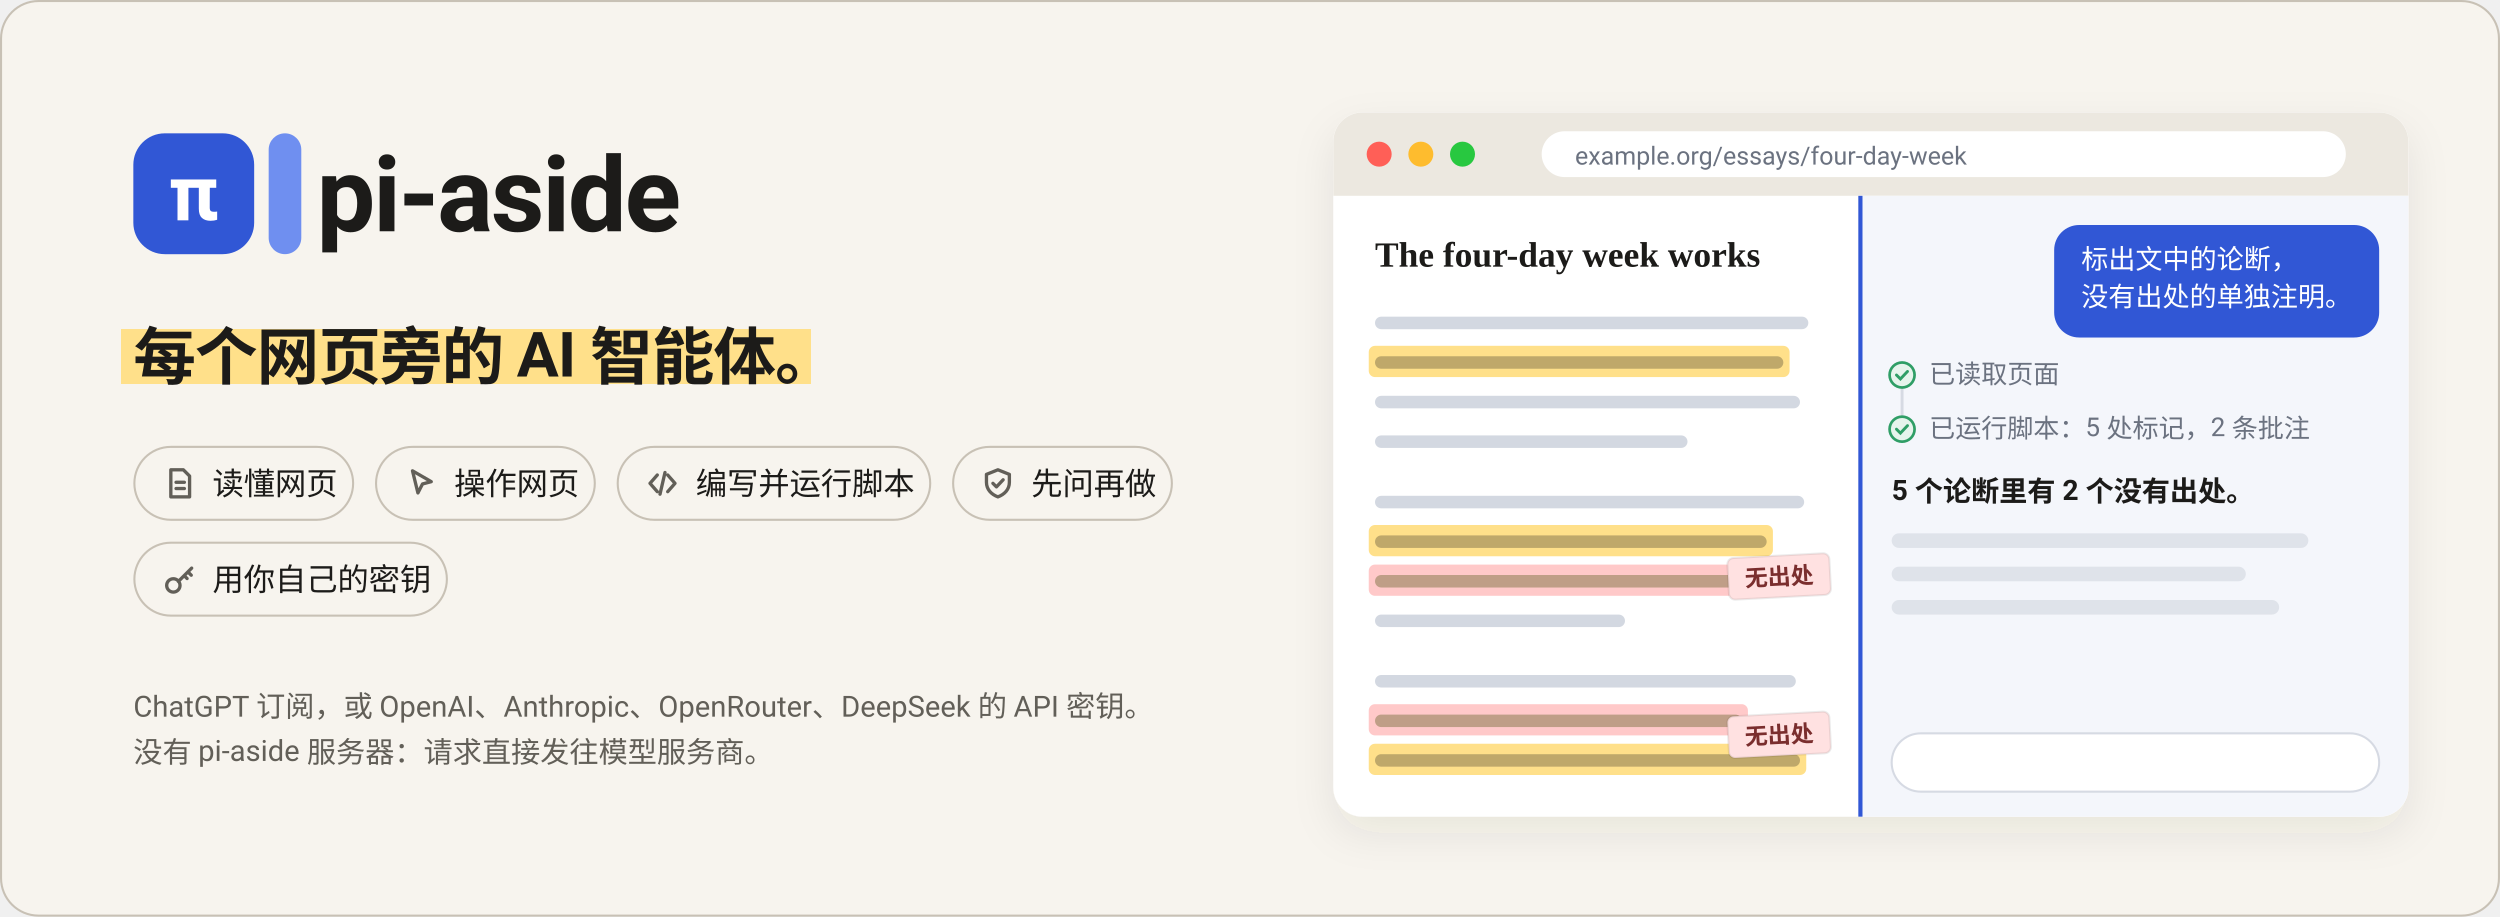
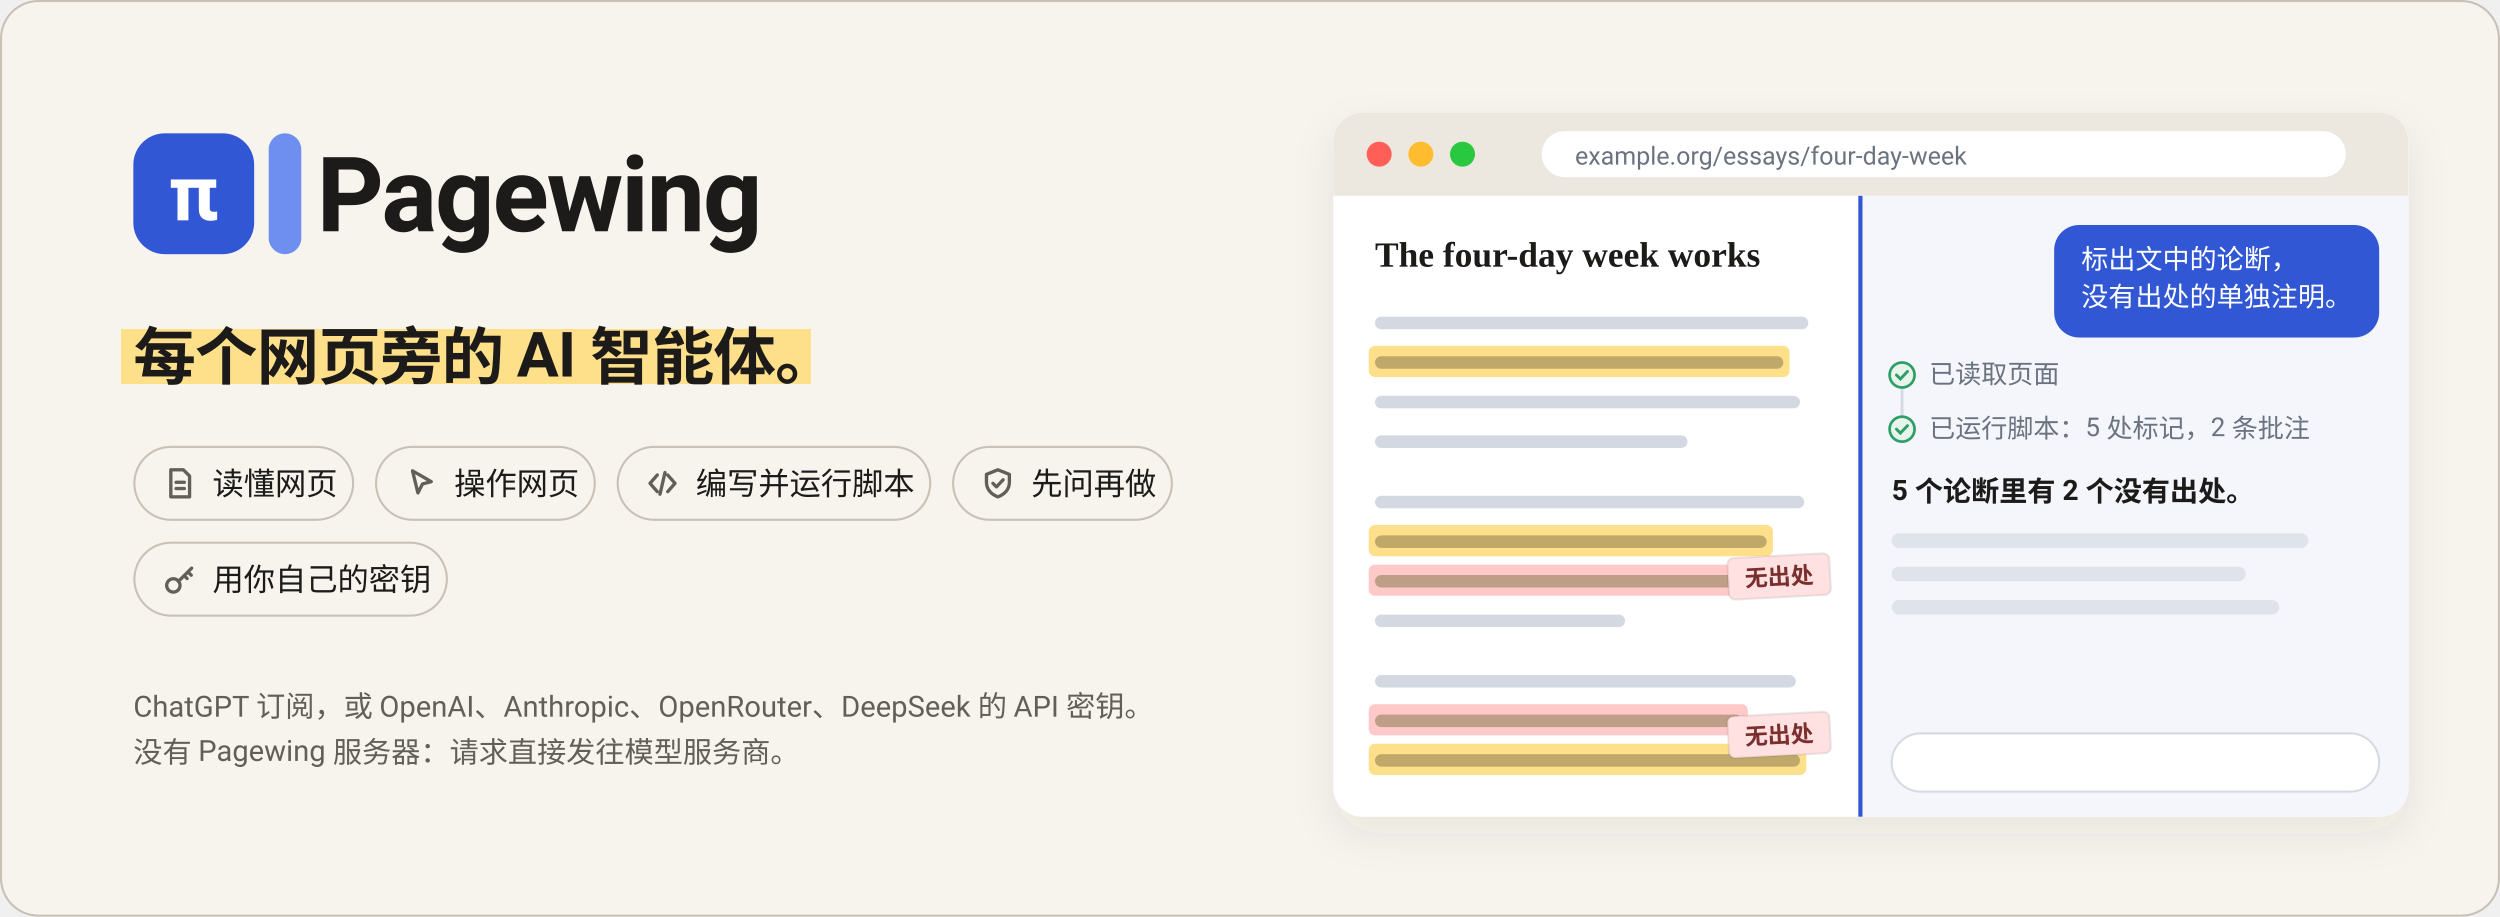
- <svg xmlns="http://www.w3.org/2000/svg" width="1200" height="440" viewBox="0 0 1200 440" role="img" aria-label="pi-aside：每个网页旁的 AI 智能体。读懂网页、操作网页、编写并运行脚本、先问再做，用你自己的密钥。旁边是一篇文章，pi 直接在页面上标出了其中的论断，并注明两处没有出处。">
+ <svg xmlns="http://www.w3.org/2000/svg" width="1200" height="440" viewBox="0 0 1200 440" role="img" aria-label="Pagewing：每个网页旁的 AI 智能体。读懂网页、操作网页、编写并运行脚本、先问再做，用你自己的密钥。旁边是一篇文章，pi 直接在页面上标出了其中的论断，并注明两处没有出处。">
  <defs>
    <filter id="marker" x="-0.02" y="0.08" width="1.04" height="0.9">
      <feFlood flood-color="#ffe08a" />
    </filter>
    <filter id="shadow" x="-10%" y="-10%" width="120%" height="130%">
      <feDropShadow dx="0" dy="8" stdDeviation="10" flood-color="#3b3326" flood-opacity="0.08" />
    </filter>
  </defs>
  <rect x="0.5" y="0.5" width="1199" height="439" rx="18" fill="#f7f4ee" stroke="#c8c1b5" />
  <g font-family="ui-sans-serif, -apple-system, BlinkMacSystemFont, 'Segoe UI', Roboto, Helvetica, Arial, 'PingFang SC', 'Microsoft YaHei', 'Noto Sans CJK SC', sans-serif">
    <rect x="64" y="64" width="58" height="58" rx="15.08" fill="#3157d5" />
    <text x="93" y="105.76" text-anchor="middle" font-size="37.12" font-weight="700" fill="#fff">π</text>
    <rect x="128.96" y="64" width="15.66" height="58" rx="7.83" fill="#6f8ff0" />
-     <text x="152" y="111" font-size="50" font-weight="700" fill="#1c1b19" letter-spacing="-1">pi-aside</text>
+     <text x="152" y="111" font-size="50" font-weight="700" fill="#1c1b19" letter-spacing="-1">Pagewing</text>
    <text x="64" y="182" font-size="30" font-weight="600" letter-spacing="-0.4" filter="url(#marker)">每个网页旁的 AI 智能体。</text>
    <text x="64" y="182" font-size="30" font-weight="600" letter-spacing="-0.4" fill="#1c1b19">每个网页旁的 AI 智能体。</text>
    <rect x="64.5" y="214.5" width="105" height="35" rx="17.5" fill="none" stroke="#c8c1b5" />
    <path transform="translate(78 224)" d="M4 1.5h6l3 3v10H4z M6.5 7.5h4 M6.5 10.5h4" fill="none" stroke="#625f58" stroke-width="1.6" stroke-linecap="round" stroke-linejoin="round" />
    <text x="102" y="237.5" font-size="15" fill="#1c1b19">读懂网页</text>
    <rect x="180.5" y="214.5" width="105" height="35" rx="17.5" fill="none" stroke="#c8c1b5" />
    <path transform="translate(194 224)" d="M4 2l9 5.2-4.2 1.1L6.6 12.6z" fill="none" stroke="#625f58" stroke-width="1.6" stroke-linecap="round" stroke-linejoin="round" />
    <text x="218" y="237.5" font-size="15" fill="#1c1b19">操作网页</text>
    <rect x="296.5" y="214.5" width="150" height="35" rx="17.5" fill="none" stroke="#c8c1b5" />
    <path transform="translate(310 224)" d="M5.5 4 2 8l3.5 4 M10.5 4 14 8l-3.5 4 M9.2 2.8 6.8 13.2" fill="none" stroke="#625f58" stroke-width="1.6" stroke-linecap="round" stroke-linejoin="round" />
    <text x="334" y="237.5" font-size="15" fill="#1c1b19">编写并运行脚本</text>
    <rect x="457.5" y="214.5" width="105" height="35" rx="17.5" fill="none" stroke="#c8c1b5" />
    <path transform="translate(471 224)" d="M8 1.5l5.5 2.2v3.8c0 3.4-2.3 5.8-5.5 7-3.2-1.2-5.5-3.6-5.5-7V3.7z M5.6 8l1.7 1.7 3.2-3.4" fill="none" stroke="#625f58" stroke-width="1.6" stroke-linecap="round" stroke-linejoin="round" />
    <text x="495" y="237.5" font-size="15" fill="#1c1b19">先问再做</text>
    <rect x="64.5" y="260.5" width="150" height="35" rx="17.5" fill="none" stroke="#c8c1b5" />
    <path transform="translate(78 270)" d="M5.2 7.8a3.2 3.2 0 1 0 0.01 0z M7.6 9.1 14 2.7 M12.2 4.5l1.6 1.6 M10.4 6.3l1.4 1.4" fill="none" stroke="#625f58" stroke-width="1.6" stroke-linecap="round" stroke-linejoin="round" />
    <text x="102" y="283.5" font-size="15" fill="#1c1b19">用你自己的密钥</text>
    <text x="64" y="344" font-size="14" fill="#625f58">ChatGPT 订阅，或 OpenAI、Anthropic、OpenRouter、DeepSeek 的 API 密钥。</text>
-     <text x="64" y="366" font-size="14" fill="#625f58">没有 pi-aside 服务器：请求直接发往模型服务商。</text>
+     <text x="64" y="366" font-size="14" fill="#625f58">没有 Pagewing 服务器：请求直接发往模型服务商。</text>
    <rect x="640" y="54" width="516" height="338" rx="14" fill="#fff" filter="url(#shadow)" />
    <path d="M640 68 a14 14 0 0 1 14 -14 H1142 a14 14 0 0 1 14 14 V94 H640 Z" fill="#ece8e0" />
    <circle cx="662" cy="74" r="6" fill="#ff5f57" />
    <circle cx="682" cy="74" r="6" fill="#febc2e" />
    <circle cx="702" cy="74" r="6" fill="#28c840" />
    <rect x="740" y="63" width="386" height="22" rx="11" fill="#fff" />
    <text x="756" y="79" font-size="12" fill="#6b7280">example.org/essays/four-day-week</text>
    <path d="M892 94 H1156 V378 a14 14 0 0 1 -14 14 H892 Z" fill="#f4f6fb" />
    <rect x="892" y="94" width="2" height="298" fill="#3157d5" />
    <text x="660" y="128" font-size="17" font-weight="700" fill="#1c1b19" font-family="Georgia, 'Times New Roman', serif">The four-day week works</text>
    <rect x="660" y="152" width="208" height="6" rx="3" fill="#d3d8e1" opacity="1" />
    <rect x="657" y="166" width="202" height="15" rx="3" fill="#ffe08a" />
    <rect x="660" y="171" width="196" height="6" rx="3" fill="#8a7a50" opacity="0.55" />
    <rect x="660" y="190" width="204" height="6" rx="3" fill="#d3d8e1" opacity="1" />
    <rect x="660" y="209" width="150" height="6" rx="3" fill="#d3d8e1" opacity="1" />
    <rect x="660" y="238" width="206" height="6" rx="3" fill="#d3d8e1" opacity="1" />
    <rect x="657" y="252" width="194" height="15" rx="3" fill="#ffe08a" />
    <rect x="660" y="257" width="188" height="6" rx="3" fill="#8a7a50" opacity="0.55" />
    <rect x="657" y="271" width="204" height="15" rx="3" fill="#ffc9c9" />
    <rect x="660" y="276" width="198" height="6" rx="3" fill="#8a7a50" opacity="0.55" />
    <rect x="660" y="295" width="120" height="6" rx="3" fill="#d3d8e1" opacity="1" />
    <rect x="660" y="324" width="202" height="6" rx="3" fill="#d3d8e1" opacity="1" />
    <rect x="657" y="338" width="182" height="15" rx="3" fill="#ffc9c9" />
    <rect x="660" y="343" width="176" height="6" rx="3" fill="#8a7a50" opacity="0.55" />
    <rect x="657" y="357" width="210" height="15" rx="3" fill="#ffe08a" />
    <rect x="660" y="362" width="204" height="6" rx="3" fill="#8a7a50" opacity="0.55" />
    <g transform="rotate(-3 829 268)">
      <rect x="829" y="268" width="49" height="20" rx="3" fill="#ffe1e1" stroke="#00000014" />
      <text x="837" y="282" font-size="11" font-weight="600" fill="#7a2e2e">无出处</text>
    </g>
    <g transform="rotate(-3 829 344)">
      <rect x="829" y="344" width="49" height="20" rx="3" fill="#ffe1e1" stroke="#00000014" />
      <text x="837" y="358" font-size="11" font-weight="600" fill="#7a2e2e">无出处</text>
    </g>
    <rect x="986" y="108" width="156" height="54" rx="12" fill="#3157d5" />
    <text x="999" y="129" font-size="13" fill="#fff">标出文中的论断，</text>
    <text x="999" y="147" font-size="13" fill="#fff">没有出处的单独注明。</text>
    <rect x="912.3" y="180" width="1.4" height="26" fill="#d6dae3" />
    <circle cx="913" cy="180" r="6" fill="#e6f4ec" stroke="#2f9e66" stroke-width="1.3" />
    <path d="M910.3 180 l1.9 1.9 3.4-3.6" fill="none" stroke="#2f9e66" stroke-width="1.4" stroke-linecap="round" />
    <text x="926" y="184" font-size="12.5" fill="#6b7280">已读取页面</text>
    <circle cx="913" cy="206" r="6" fill="#e6f4ec" stroke="#2f9e66" stroke-width="1.3" />
    <path d="M910.3 206 l1.9 1.9 3.4-3.6" fill="none" stroke="#2f9e66" stroke-width="1.4" stroke-linecap="round" />
    <text x="926" y="210" font-size="12.5" fill="#6b7280">已运行脚本：5 处标记，2 条批注</text>
    <text x="908" y="240" font-size="13.5" font-weight="700" fill="#1c1b19">5 个论断里有 2 个没有出处。</text>
    <rect x="908" y="256" width="200" height="7" rx="3.5" fill="#dfe3ea" />
    <rect x="908" y="272" width="170" height="7" rx="3.5" fill="#dfe3ea" />
    <rect x="908" y="288" width="186" height="7" rx="3.5" fill="#dfe3ea" />
    <rect x="908" y="352" width="234" height="28" rx="14" fill="#fff" stroke="#d6dae3" />
  </g>
</svg>
